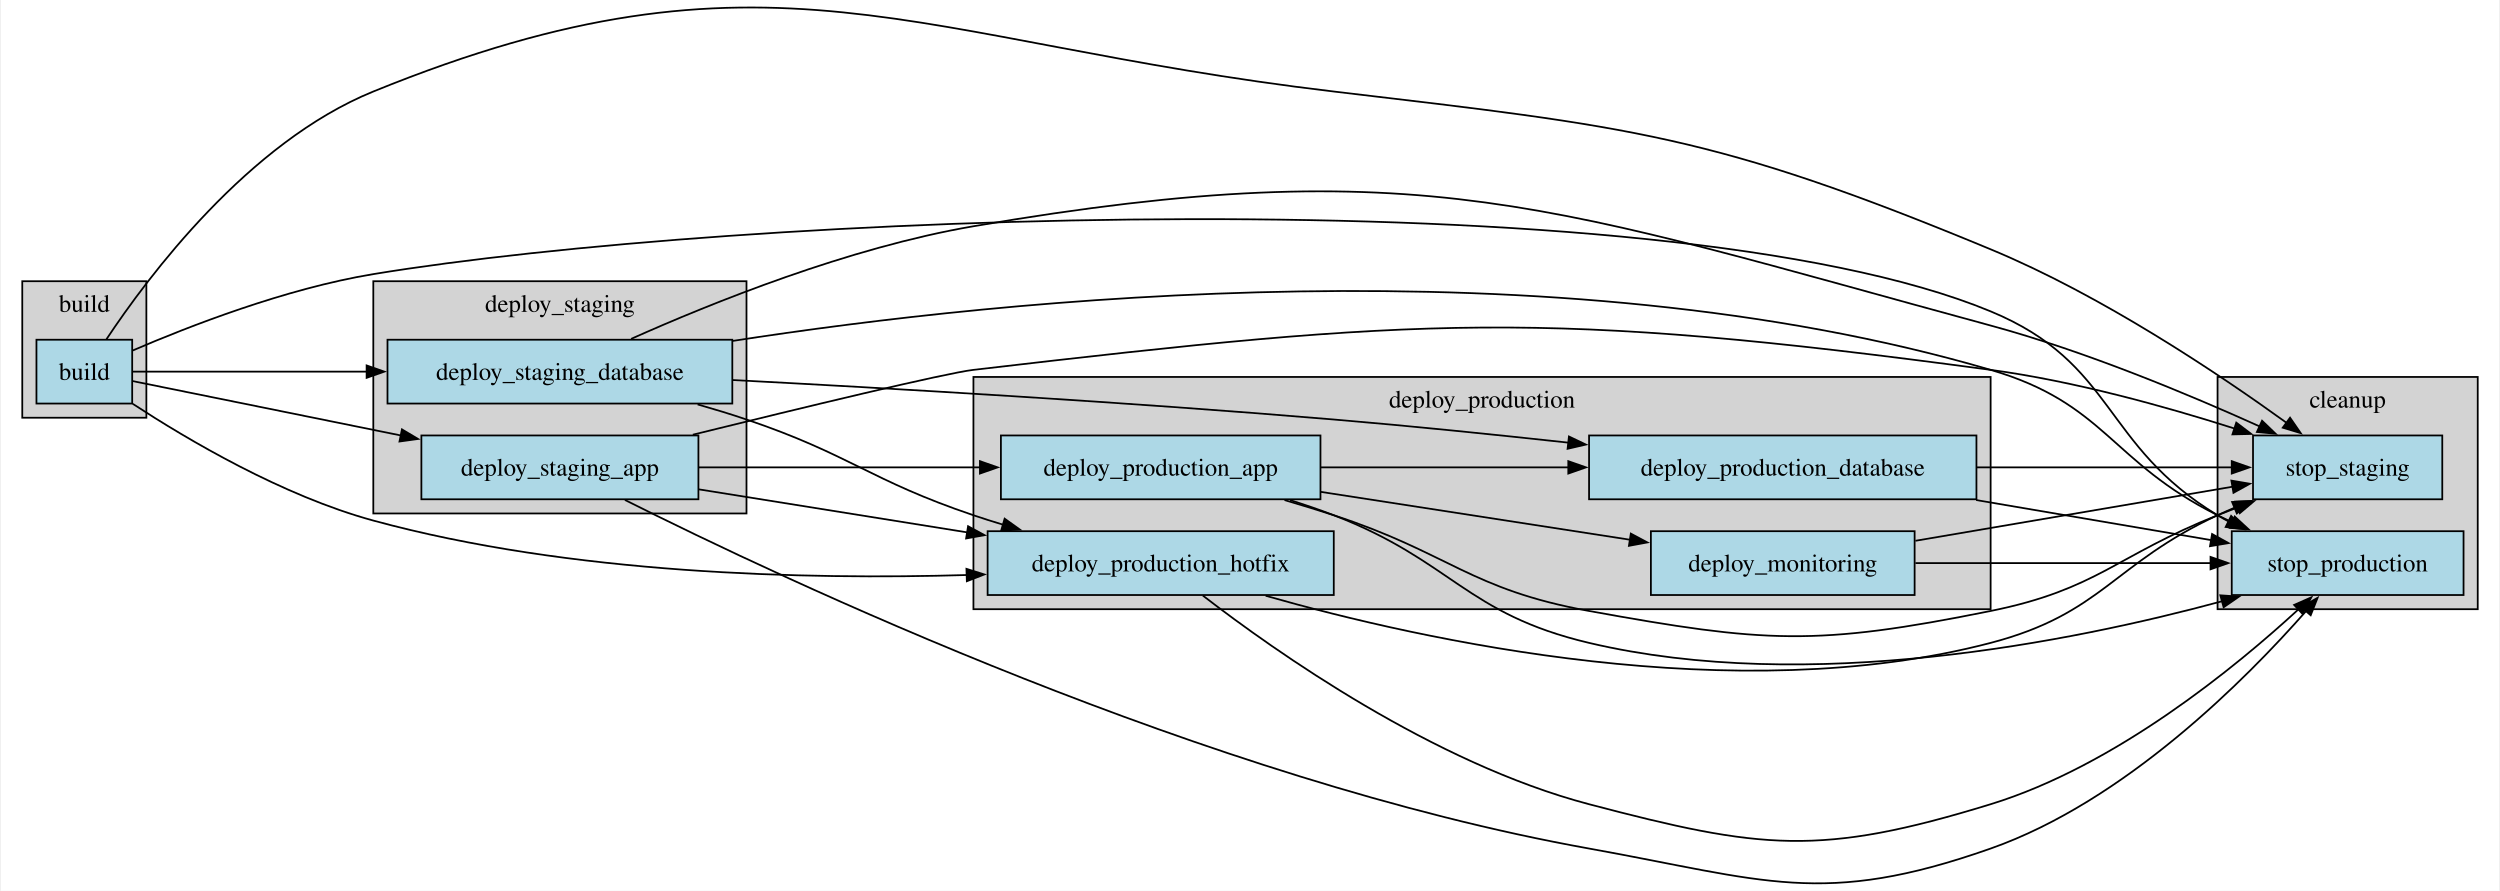
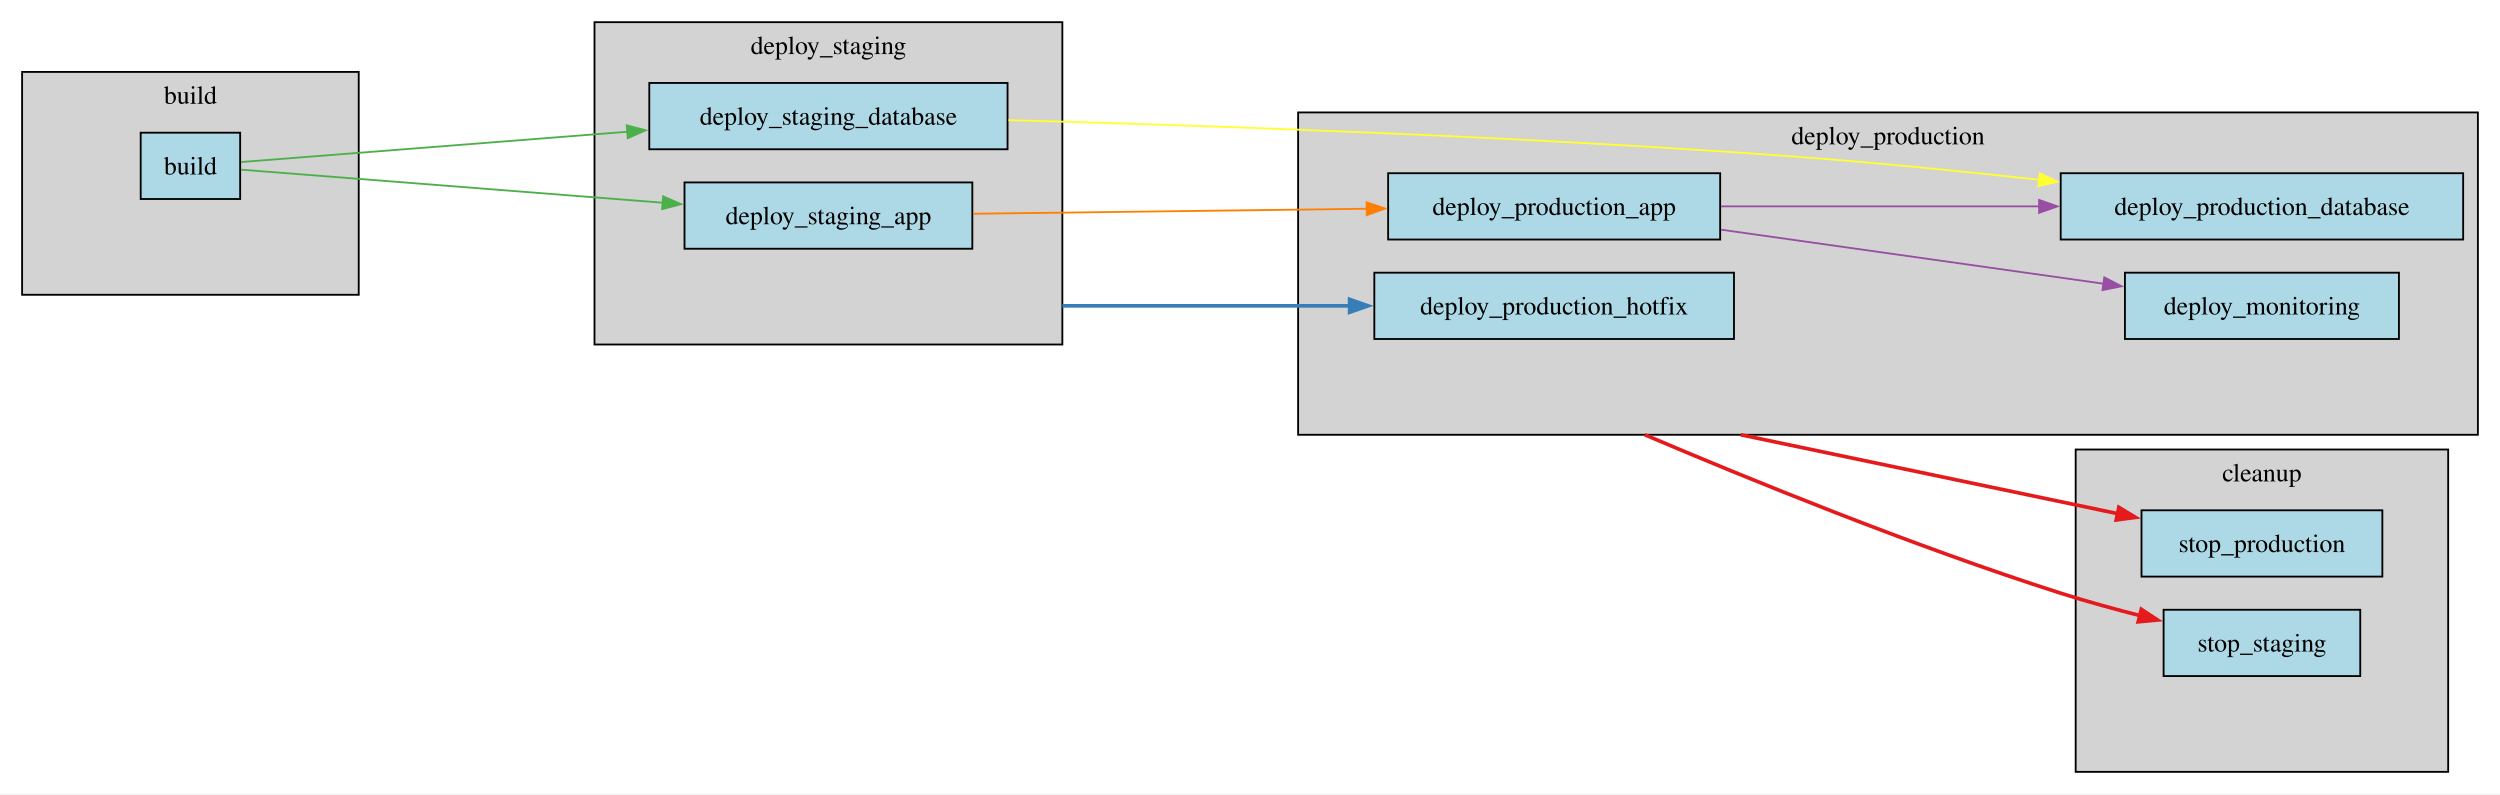
- <svg xmlns="http://www.w3.org/2000/svg" xmlns:xlink="http://www.w3.org/1999/xlink" width="1409pt" height="502pt" viewBox="0.00 0.00 1409.00 502.40">
-   <g id="graph0" class="graph" transform="scale(1 1) rotate(0) translate(4 498.4)">
-     <polygon fill="white" stroke="none" points="-4,4 -4,-498.4 1405,-498.4 1405,4 -4,4" />
+ <svg xmlns="http://www.w3.org/2000/svg" xmlns:xlink="http://www.w3.org/1999/xlink" width="1357pt" height="431pt" viewBox="0.00 0.00 1357.25 431.00">
+   <g id="graph0" class="graph" transform="scale(1 1) rotate(0) translate(4 427)">
+     <polygon fill="white" stroke="none" points="-4,4 -4,-427 1353.25,-427 1353.25,4 -4,4" />
    <g id="clust1" class="cluster">
-       <polygon fill="lightgrey" stroke="black" points="8,-262.78 8,-339.78 78,-339.78 78,-262.78 8,-262.78" />
-       <text text-anchor="middle" x="43" y="-322.48" font-family="Times,serif" font-size="14.00">build</text>
+       <polygon fill="lightgrey" stroke="black" points="8,-267 8,-388 190.75,-388 190.75,-267 8,-267" />
+       <text text-anchor="middle" x="99.38" y="-370.7" font-family="Times,serif" font-size="14.00">build</text>
    </g>
    <g id="clust2" class="cluster">
-       <polygon fill="lightgrey" stroke="black" points="206,-208.78 206,-339.78 416.5,-339.78 416.5,-208.78 206,-208.78" />
-       <text text-anchor="middle" x="311.25" y="-322.48" font-family="Times,serif" font-size="14.00">deploy_staging</text>
+       <polygon fill="lightgrey" stroke="black" points="318.75,-240 318.75,-415 572.75,-415 572.75,-240 318.75,-240" />
+       <text text-anchor="middle" x="445.75" y="-397.7" font-family="Times,serif" font-size="14.00">deploy_staging</text>
    </g>
    <g id="clust3" class="cluster">
-       <polygon fill="lightgrey" stroke="black" points="544.5,-154.78 544.5,-285.78 1118.25,-285.78 1118.25,-154.78 544.5,-154.78" />
-       <text text-anchor="middle" x="831.38" y="-268.48" font-family="Times,serif" font-size="14.00">deploy_production</text>
+       <polygon fill="lightgrey" stroke="black" points="700.75,-191 700.75,-366 1341.25,-366 1341.25,-191 700.75,-191" />
+       <text text-anchor="middle" x="1021" y="-348.7" font-family="Times,serif" font-size="14.00">deploy_production</text>
    </g>
    <g id="clust4" class="cluster">
-       <polygon fill="lightgrey" stroke="black" points="1246.25,-154.78 1246.25,-285.78 1393,-285.78 1393,-154.78 1246.25,-154.78" />
-       <text text-anchor="middle" x="1319.62" y="-268.48" font-family="Times,serif" font-size="14.00">cleanup</text>
+       <polygon fill="lightgrey" stroke="black" points="1122.88,-8 1122.88,-183 1325.12,-183 1325.12,-8 1122.88,-8" />
+       <text text-anchor="middle" x="1224" y="-165.7" font-family="Times,serif" font-size="14.00">cleanup</text>
    </g>
-     <g id="node1" class="node">
-       <g id="a_node1">
+     <g id="node2" class="node">
+       <g id="a_node2">
        <a xlink:title="---&#10;stage: build&#10;script:&#10;- echo &quot;Building application version ${DEPLOY_VERSION}&quot;&#10;- echo &quot;Build artifacts created&quot;&#10;- mkdir -p dist&#10;- echo &quot;app-${DEPLOY_VERSION}&quot; &gt; dist/app.tar.gz&#10;artifacts:&#10;  paths:&#10;  - dist/&#10;  expire_in: 1 hour&#10;">
-           <polygon fill="lightblue" stroke="black" points="70,-306.78 16,-306.78 16,-270.78 70,-270.78 70,-306.78" />
-           <text text-anchor="middle" x="43" y="-284.11" font-family="Times,serif" font-size="14.00">build</text>
+           <polygon fill="lightblue" stroke="black" points="126.38,-355 72.38,-355 72.38,-319 126.38,-319 126.38,-355" />
+           <text text-anchor="middle" x="99.38" y="-332.32" font-family="Times,serif" font-size="14.00">build</text>
        </a>
      </g>
    </g>
-     <g id="node2" class="node">
-       <g id="a_node2">
+     <g id="node4" class="node">
+       <g id="a_node4">
        <a xlink:title="---&#10;stage: deploy_staging&#10;resource_group: staging/deployment&#10;environment:&#10;  name: staging&#10;  url: https://staging.example.com&#10;  auto_stop_in: 1 day&#10;  on_stop: stop_staging&#10;script:&#10;- echo &quot;Deploying to staging environment&quot;&#10;- echo &quot;Resource group 'staging/deployment' ensures only one staging deploy at a time&quot;&#10;- sleep 2&#10;- echo &quot;Application deployed to staging&quot;&#10;- echo &quot;Environment URL: https://staging.example.com&quot;&#10;needs:&#10;- build&#10;">
-           <polygon fill="lightblue" stroke="black" points="389.38,-252.78 233.12,-252.78 233.12,-216.78 389.38,-216.78 389.38,-252.78" />
-           <text text-anchor="middle" x="311.25" y="-230.11" font-family="Times,serif" font-size="14.00">deploy_staging_app</text>
+           <polygon fill="lightblue" stroke="black" points="523.88,-328 367.62,-328 367.62,-292 523.88,-292 523.88,-328" />
+           <text text-anchor="middle" x="445.75" y="-305.32" font-family="Times,serif" font-size="14.00">deploy_staging_app</text>
        </a>
      </g>
    </g>
    <g id="edge1" class="edge">
-       <path fill="none" stroke="black" d="M70.01,-283.5C104.89,-276.43 168.56,-263.52 221.59,-252.76" />
-       <polygon fill="black" stroke="black" points="222.15,-256.22 231.25,-250.8 220.76,-249.36 222.15,-256.22" />
+       <path fill="none" stroke="#4daf4a" d="M126.83,-334.93C175.14,-331.14 279.68,-322.94 355.73,-316.98" />
+       <polygon fill="#4daf4a" stroke="#4daf4a" points="356,-320.47 365.7,-316.2 355.46,-313.49 356,-320.47" />
    </g>
-     <g id="node3" class="node">
-       <g id="a_node3">
+     <g id="node5" class="node">
+       <g id="a_node5">
        <a xlink:title="---&#10;stage: deploy_staging&#10;resource_group: staging/deployment&#10;environment:&#10;  name: staging&#10;  url: https://staging.example.com&#10;  auto_stop_in: 1 day&#10;script:&#10;- echo &quot;Deploying database migrations to staging&quot;&#10;- echo &quot;Waiting for staging/deployment resource group lock&quot;&#10;- sleep 2&#10;- echo &quot;Database migrations applied to staging&quot;&#10;needs:&#10;- build&#10;when: manual&#10;">
-           <polygon fill="lightblue" stroke="black" points="408.5,-306.78 214,-306.78 214,-270.78 408.5,-270.78 408.5,-306.78" />
-           <text text-anchor="middle" x="311.25" y="-284.11" font-family="Times,serif" font-size="14.00">deploy_staging_database</text>
+           <polygon fill="lightblue" stroke="black" points="543,-382 348.5,-382 348.5,-346 543,-346 543,-382" />
+           <text text-anchor="middle" x="445.75" y="-359.32" font-family="Times,serif" font-size="14.00">deploy_staging_database</text>
        </a>
      </g>
    </g>
    <g id="edge2" class="edge">
-       <path fill="none" stroke="black" d="M70.01,-288.78C100.79,-288.78 153.98,-288.78 202.5,-288.78" />
-       <polygon fill="black" stroke="black" points="202.23,-292.28 212.23,-288.78 202.23,-285.28 202.23,-292.28" />
+       <path fill="none" stroke="#4daf4a" d="M126.83,-339.07C171.24,-342.56 263.19,-349.77 336.83,-355.54" />
+       <polygon fill="#4daf4a" stroke="#4daf4a" points="336.26,-359 346.51,-356.3 336.81,-352.03 336.26,-359" />
    </g>
-     <g id="node6" class="node">
-       <g id="a_node6">
+     <g id="node9" class="node">
+       <g id="a_node9">
        <a xlink:title="---&#10;stage: deploy_production&#10;resource_group: production/deployment&#10;environment:&#10;  name: production&#10;  url: https://production.example.com&#10;script:&#10;- echo &quot;Deploying emergency hotfix to production&quot;&#10;- echo &quot;Must wait for production/deployment resource group&quot;&#10;- sleep 2&#10;- echo &quot;Hotfix deployed successfully&quot;&#10;when: manual&#10;only:&#10;- hotfix/*&#10;">
-           <polygon fill="lightblue" stroke="black" points="747.75,-198.78 552.5,-198.78 552.5,-162.78 747.75,-162.78 747.75,-198.78" />
-           <text text-anchor="middle" x="650.12" y="-176.11" font-family="Times,serif" font-size="14.00">deploy_production_hotfix</text>
+           <polygon fill="lightblue" stroke="black" points="937.38,-279 742.12,-279 742.12,-243 937.38,-243 937.38,-279" />
+           <text text-anchor="middle" x="839.75" y="-256.32" font-family="Times,serif" font-size="14.00">deploy_production_hotfix</text>
        </a>
      </g>
    </g>
    <g id="edge6" class="edge">
-       <path fill="none" stroke="black" d="M70.34,-270.61C101.25,-250.39 154.8,-218.74 206,-204.78 317.2,-174.46 449.76,-171.38 540.74,-174.06" />
-       <polygon fill="black" stroke="black" points="540.56,-177.55 550.67,-174.38 540.79,-170.56 540.56,-177.55" />
+       <path fill="none" stroke="#377eb8" stroke-width="2" d="M572.75,-261C623.49,-261 681.45,-261 730.28,-261" />
+       <polygon fill="#377eb8" stroke="#377eb8" stroke-width="2" points="728.7,-264.5 738.7,-261 728.7,-257.5 728.7,-264.5" />
+     </g>
+     <g id="node7" class="node">
+       <g id="a_node7">
+         <a xlink:title="---&#10;stage: deploy_production&#10;resource_group: production/deployment&#10;environment:&#10;  name: production&#10;  url: https://production.example.com&#10;  auto_stop_in: 30 days&#10;  on_stop: stop_production&#10;script:&#10;- echo &quot;Deploying to production environment&quot;&#10;- echo &quot;Resource group 'production/deployment' ensures safe production deploys&quot;&#10;- sleep 3&#10;- echo &quot;Application deployed to production&quot;&#10;- echo &quot;Environment URL: https://production.example.com&quot;&#10;needs:&#10;- deploy_staging_app&#10;when: manual&#10;only:&#10;- master&#10;- main&#10;">
+           <polygon fill="lightblue" stroke="black" points="929.88,-333 749.62,-333 749.62,-297 929.88,-297 929.88,-333" />
+           <text text-anchor="middle" x="839.75" y="-310.32" font-family="Times,serif" font-size="14.00">deploy_production_app</text>
+         </a>
+       </g>
+     </g>
+     <g id="edge3" class="edge">
+       <path fill="none" stroke="#ff7f00" d="M524.2,-310.99C585.47,-311.77 671.5,-312.87 738.11,-313.72" />
+       <polygon fill="#ff7f00" stroke="#ff7f00" points="737.91,-317.21 747.95,-313.84 738,-310.21 737.91,-317.21" />
    </g>
    <g id="node8" class="node">
      <g id="a_node8">
+         <a xlink:title="---&#10;stage: deploy_production&#10;resource_group: production/deployment&#10;environment:&#10;  name: production&#10;  url: https://production.example.com&#10;  auto_stop_in: 30 days&#10;script:&#10;- echo &quot;Deploying database migrations to production&quot;&#10;- echo &quot;Waiting for production/deployment resource group lock&quot;&#10;- sleep 3&#10;- echo &quot;Database migrations applied to production&quot;&#10;needs:&#10;- deploy_staging_database&#10;- deploy_production_app&#10;when: manual&#10;only:&#10;- master&#10;- main&#10;">
+           <polygon fill="lightblue" stroke="black" points="1333.25,-333 1114.75,-333 1114.75,-297 1333.25,-297 1333.25,-333" />
+           <text text-anchor="middle" x="1224" y="-310.32" font-family="Times,serif" font-size="14.00">deploy_production_database</text>
+         </a>
+       </g>
+     </g>
+     <g id="edge4" class="edge">
+       <path fill="none" stroke="#ffff33" d="M543.44,-361.81C648.67,-359 821.84,-353.08 970.75,-342 1014,-338.78 1061.3,-334.04 1103.14,-329.43" />
+       <polygon fill="#ffff33" stroke="#ffff33" points="1103.44,-332.92 1112.99,-328.34 1102.67,-325.96 1103.44,-332.92" />
+     </g>
+     <g id="node12" class="node">
+       <g id="a_node12">
        <a xlink:title="---&#10;stage: cleanup&#10;resource_group: staging/deployment&#10;environment:&#10;  name: staging&#10;  action: stop&#10;script:&#10;- echo &quot;Stopping staging environment&quot;&#10;- echo &quot;Cleaning up staging resources&quot;&#10;- sleep 1&#10;- echo &quot;Staging environment stopped&quot;&#10;when: manual&#10;">
-           <polygon fill="lightblue" stroke="black" points="1373,-252.78 1266.25,-252.78 1266.25,-216.78 1373,-216.78 1373,-252.78" />
-           <text text-anchor="middle" x="1319.62" y="-230.11" font-family="Times,serif" font-size="14.00">stop_staging</text>
+           <polygon fill="lightblue" stroke="black" points="1277.38,-96 1170.62,-96 1170.62,-60 1277.38,-60 1277.38,-96" />
+           <text text-anchor="middle" x="1224" y="-73.33" font-family="Times,serif" font-size="14.00">stop_staging</text>
+         </a>
+       </g>
+     </g>
+     <g id="edge7" class="edge">
+       <path fill="none" stroke="#e41a1c" stroke-width="2" d="M888.96,-191C943.17,-167.91 1034.16,-130.67 1114.75,-105 1129.02,-100.46 1144.54,-96.19 1159.25,-92.46" />
+       <polygon fill="#e41a1c" stroke="#e41a1c" stroke-width="2" points="1158.52,-96.25 1167.38,-90.44 1156.83,-89.46 1158.52,-96.25" />
+     </g>
+     <g id="node13" class="node">
+       <g id="a_node13">
+         <a xlink:title="---&#10;stage: cleanup&#10;resource_group: production/deployment&#10;environment:&#10;  name: production&#10;  action: stop&#10;script:&#10;- echo &quot;Stopping production environment&quot;&#10;- echo &quot;Cleaning up production resources&quot;&#10;- sleep 2&#10;- echo &quot;Production environment stopped&quot;&#10;when: manual&#10;only:&#10;- master&#10;- main&#10;">
+           <polygon fill="lightblue" stroke="black" points="1289.38,-150 1158.62,-150 1158.62,-114 1289.38,-114 1289.38,-150" />
+           <text text-anchor="middle" x="1224" y="-127.33" font-family="Times,serif" font-size="14.00">stop_production</text>
+         </a>
+       </g>
+     </g>
+     <g id="edge8" class="edge">
+       <path fill="none" stroke="#e41a1c" stroke-width="2" d="M941.08,-191C1005.62,-177.5 1088.15,-160.22 1147.21,-147.86" />
+       <polygon fill="#e41a1c" stroke="#e41a1c" stroke-width="2" points="1146.32,-151.62 1155.39,-146.15 1144.89,-144.77 1146.32,-151.62" />
+     </g>
+     <g id="edge5" class="edge">
+       <path fill="none" stroke="#984ea3" d="M930.37,-315C981.88,-315 1047.24,-315 1103.12,-315" />
+       <polygon fill="#984ea3" stroke="#984ea3" points="1103.02,-318.5 1113.02,-315 1103.02,-311.5 1103.02,-318.5" />
+     </g>
+     <g id="node10" class="node">
+       <g id="a_node10">
+         <a xlink:title="---&#10;stage: deploy_production&#10;resource_group: monitoring/deployment&#10;environment:&#10;  name: monitoring&#10;  url: https://monitoring.example.com&#10;  auto_stop_in: 7 days&#10;script:&#10;- echo &quot;Deploying monitoring stack&quot;&#10;- echo &quot;Resource group 'monitoring/deployment' separate from app deployments&quot;&#10;- sleep 1&#10;- echo &quot;Monitoring deployed&quot;&#10;needs:&#10;- deploy_production_app&#10;when: manual&#10;">
+           <polygon fill="lightblue" stroke="black" points="1298.38,-279 1149.62,-279 1149.62,-243 1298.38,-243 1298.38,-279" />
+           <text text-anchor="middle" x="1224" y="-256.32" font-family="Times,serif" font-size="14.00">deploy_monitoring</text>
        </a>
      </g>
    </g>
    <g id="edge9" class="edge">
-       <path fill="none" stroke="black" d="M55.48,-307.04C78.77,-342.13 135.4,-418.05 206,-446.78 429.02,-537.53 508.64,-475.1 747.75,-446.78 915.93,-426.86 961.82,-422.66 1118.25,-357.78 1180.99,-331.76 1246.83,-287.6 1285.23,-259.87" />
-       <polygon fill="black" stroke="black" points="1287.14,-262.81 1293.16,-254.09 1283.01,-257.16 1287.14,-262.81" />
-     </g>
-     <g id="node9" class="node">
-       <g id="a_node9">
-         <a xlink:title="---&#10;stage: cleanup&#10;resource_group: production/deployment&#10;environment:&#10;  name: production&#10;  action: stop&#10;script:&#10;- echo &quot;Stopping production environment&quot;&#10;- echo &quot;Cleaning up production resources&quot;&#10;- sleep 2&#10;- echo &quot;Production environment stopped&quot;&#10;when: manual&#10;only:&#10;- master&#10;- main&#10;">
-           <polygon fill="lightblue" stroke="black" points="1385,-198.78 1254.25,-198.78 1254.25,-162.78 1385,-162.78 1385,-198.78" />
-           <text text-anchor="middle" x="1319.62" y="-176.11" font-family="Times,serif" font-size="14.00">stop_production</text>
-         </a>
-       </g>
-     </g>
-     <g id="edge16" class="edge">
-       <path fill="none" stroke="black" d="M70.25,-300.69C101.74,-314.25 156.47,-335.6 206,-343.78 406.07,-376.82 930.93,-400.43 1118.25,-322.78 1188.9,-293.5 1180.83,-247.4 1246.25,-207.78 1248.27,-206.56 1250.35,-205.38 1252.47,-204.24" />
-       <polygon fill="black" stroke="black" points="1253.91,-207.43 1261.34,-199.87 1250.82,-201.15 1253.91,-207.43" />
-     </g>
-     <g id="node4" class="node">
-       <g id="a_node4">
-         <a xlink:title="---&#10;stage: deploy_production&#10;resource_group: production/deployment&#10;environment:&#10;  name: production&#10;  url: https://production.example.com&#10;  auto_stop_in: 30 days&#10;  on_stop: stop_production&#10;script:&#10;- echo &quot;Deploying to production environment&quot;&#10;- echo &quot;Resource group 'production/deployment' ensures safe production deploys&quot;&#10;- sleep 3&#10;- echo &quot;Application deployed to production&quot;&#10;- echo &quot;Environment URL: https://production.example.com&quot;&#10;needs:&#10;- deploy_staging_app&#10;when: manual&#10;only:&#10;- master&#10;- main&#10;">
-           <polygon fill="lightblue" stroke="black" points="740.25,-252.78 560,-252.78 560,-216.78 740.25,-216.78 740.25,-252.78" />
-           <text text-anchor="middle" x="650.12" y="-230.11" font-family="Times,serif" font-size="14.00">deploy_production_app</text>
-         </a>
-       </g>
-     </g>
-     <g id="edge3" class="edge">
-       <path fill="none" stroke="black" d="M389.54,-234.78C436.67,-234.78 497.43,-234.78 548.32,-234.78" />
-       <polygon fill="black" stroke="black" points="548.17,-238.28 558.17,-234.78 548.17,-231.28 548.17,-238.28" />
-     </g>
-     <g id="edge7" class="edge">
-       <path fill="none" stroke="black" d="M389.54,-222.39C434.41,-215.2 491.63,-206.03 540.93,-198.12" />
-       <polygon fill="black" stroke="black" points="541.48,-201.58 550.8,-196.54 540.37,-194.67 541.48,-201.58" />
-     </g>
-     <g id="edge10" class="edge">
-       <path fill="none" stroke="black" d="M386.23,-253.21C448.09,-268.47 528.68,-287.93 544.5,-289.78 797.78,-319.36 865.53,-323.83 1118.25,-289.78 1165.21,-283.45 1216.73,-269.14 1255.76,-256.7" />
-       <polygon fill="black" stroke="black" points="1256.81,-260.04 1265.25,-253.63 1254.65,-253.38 1256.81,-260.04" />
-     </g>
-     <g id="edge17" class="edge">
-       <path fill="none" stroke="black" d="M347.92,-216.4C436.82,-171.74 676.55,-58.42 891.75,-19.78 990.83,-1.99 1023.29,13.64 1118.25,-19.78 1194.05,-46.46 1262.35,-115.26 1296.2,-153.73" />
-       <polygon fill="black" stroke="black" points="1293.49,-155.94 1302.67,-161.21 1298.78,-151.36 1293.49,-155.94" />
-     </g>
-     <g id="node5" class="node">
-       <g id="a_node5">
-         <a xlink:title="---&#10;stage: deploy_production&#10;resource_group: production/deployment&#10;environment:&#10;  name: production&#10;  url: https://production.example.com&#10;  auto_stop_in: 30 days&#10;script:&#10;- echo &quot;Deploying database migrations to production&quot;&#10;- echo &quot;Waiting for production/deployment resource group lock&quot;&#10;- sleep 3&#10;- echo &quot;Database migrations applied to production&quot;&#10;needs:&#10;- deploy_staging_database&#10;- deploy_production_app&#10;when: manual&#10;only:&#10;- master&#10;- main&#10;">
-           <polygon fill="lightblue" stroke="black" points="1110.25,-252.78 891.75,-252.78 891.75,-216.78 1110.25,-216.78 1110.25,-252.78" />
-           <text text-anchor="middle" x="1001" y="-230.11" font-family="Times,serif" font-size="14.00">deploy_production_database</text>
-         </a>
-       </g>
-     </g>
-     <g id="edge4" class="edge">
-       <path fill="none" stroke="black" d="M408.77,-284.04C497.08,-279.4 631.32,-271.62 747.75,-261.78 790.97,-258.13 838.26,-253.29 880.1,-248.72" />
-       <polygon fill="black" stroke="black" points="880.4,-252.21 889.96,-247.64 879.63,-245.25 880.4,-252.21" />
-     </g>
-     <g id="edge8" class="edge">
-       <path fill="none" stroke="black" d="M388.92,-270.29C398.27,-267.63 407.65,-264.78 416.5,-261.78 474.99,-241.99 486.01,-227.55 544.5,-207.78 549.91,-205.95 555.52,-204.17 561.2,-202.46" />
-       <polygon fill="black" stroke="black" points="562.1,-205.85 570.72,-199.68 560.14,-199.13 562.1,-205.85" />
-     </g>
-     <g id="edge11" class="edge">
-       <path fill="none" stroke="black" d="M351.42,-307.25C396.73,-327.5 474.12,-358.72 544.5,-370.78 797.03,-414.05 870.98,-381.87 1118.25,-314.78 1171.68,-300.29 1230.2,-275.86 1270.13,-257.81" />
-       <polygon fill="black" stroke="black" points="1271.35,-261.1 1278.99,-253.76 1268.44,-254.73 1271.35,-261.1" />
-     </g>
-     <g id="edge18" class="edge">
-       <path fill="none" stroke="black" d="M408.7,-306.1C562.46,-329.92 870.99,-362.19 1118.25,-289.78 1183.09,-270.79 1185.81,-237.98 1246.25,-207.78 1248.97,-206.42 1251.77,-205.09 1254.62,-203.8" />
-       <polygon fill="black" stroke="black" points="1255.92,-207.05 1263.72,-199.87 1253.15,-200.62 1255.92,-207.05" />
-     </g>
-     <g id="edge5" class="edge">
-       <path fill="none" stroke="black" d="M740.52,-234.78C782.95,-234.78 834.27,-234.78 880.04,-234.78" />
-       <polygon fill="black" stroke="black" points="880.03,-238.28 890.03,-234.78 880.03,-231.28 880.03,-238.28" />
-     </g>
-     <g id="node7" class="node">
-       <g id="a_node7">
-         <a xlink:title="---&#10;stage: deploy_production&#10;resource_group: monitoring/deployment&#10;environment:&#10;  name: monitoring&#10;  url: https://monitoring.example.com&#10;  auto_stop_in: 7 days&#10;script:&#10;- echo &quot;Deploying monitoring stack&quot;&#10;- echo &quot;Resource group 'monitoring/deployment' separate from app deployments&quot;&#10;- sleep 1&#10;- echo &quot;Monitoring deployed&quot;&#10;needs:&#10;- deploy_production_app&#10;when: manual&#10;">
-           <polygon fill="lightblue" stroke="black" points="1075.38,-198.78 926.62,-198.78 926.62,-162.78 1075.38,-162.78 1075.38,-198.78" />
-           <text text-anchor="middle" x="1001" y="-176.11" font-family="Times,serif" font-size="14.00">deploy_monitoring</text>
-         </a>
-       </g>
-     </g>
-     <g id="edge23" class="edge">
-       <path fill="none" stroke="black" d="M740.52,-220.94C794.23,-212.63 862.2,-202.11 915.09,-193.92" />
-       <polygon fill="black" stroke="black" points="915.3,-197.43 924.64,-192.44 914.23,-190.52 915.3,-197.43" />
-     </g>
-     <g id="edge12" class="edge">
-       <path fill="none" stroke="black" d="M719.97,-216.33C729.34,-213.59 738.81,-210.7 747.75,-207.78 812.73,-186.56 824.49,-165.98 891.75,-153.78 990.8,-135.82 1019.58,-133.82 1118.25,-153.78 1178.77,-166.02 1188.87,-184.99 1246.25,-207.78 1250.02,-209.28 1253.92,-210.8 1257.85,-212.32" />
-       <polygon fill="black" stroke="black" points="1256.29,-215.47 1266.88,-215.78 1258.79,-208.93 1256.29,-215.47" />
-     </g>
-     <g id="edge19" class="edge">
-       <path fill="none" stroke="black" d="M723.12,-216.31C731.5,-213.68 739.87,-210.82 747.75,-207.78 814.51,-182.04 822.11,-152.22 891.75,-135.78 1015.43,-106.58 1163.75,-136.25 1249,-159.32" />
-       <polygon fill="black" stroke="black" points="1247.81,-162.62 1258.38,-161.9 1249.67,-155.87 1247.81,-162.62" />
-     </g>
-     <g id="edge13" class="edge">
-       <path fill="none" stroke="black" d="M1110.52,-234.78C1158.47,-234.78 1213.19,-234.78 1254.49,-234.78" />
-       <polygon fill="black" stroke="black" points="1254.25,-238.28 1264.25,-234.78 1254.25,-231.28 1254.25,-238.28" />
-     </g>
-     <g id="edge20" class="edge">
-       <path fill="none" stroke="black" d="M1110.08,-216.35C1153.71,-208.91 1203.01,-200.5 1242.73,-193.73" />
-       <polygon fill="black" stroke="black" points="1243.16,-197.2 1252.43,-192.07 1241.99,-190.3 1243.16,-197.2" />
-     </g>
-     <g id="edge14" class="edge">
-       <path fill="none" stroke="black" d="M709.33,-162.36C798.74,-136.91 974.61,-98.15 1118.25,-135.78 1181.39,-152.32 1187.05,-180.29 1246.25,-207.78 1249.37,-209.23 1252.6,-210.66 1255.87,-212.06" />
-       <polygon fill="black" stroke="black" points="1254.45,-215.26 1265.03,-215.84 1257.12,-208.79 1254.45,-215.26" />
-     </g>
-     <g id="edge21" class="edge">
-       <path fill="none" stroke="black" d="M673.92,-162.45C714.68,-130.99 804.04,-67.85 891.75,-44.78 989.1,-19.17 1022.02,-15.21 1118.25,-44.78 1188.57,-66.39 1256.37,-121.99 1292.24,-155.03" />
-       <polygon fill="black" stroke="black" points="1289.44,-157.2 1299.14,-161.47 1294.22,-152.09 1289.44,-157.2" />
-     </g>
-     <g id="edge15" class="edge">
-       <path fill="none" stroke="black" d="M1075.83,-193.37C1130.14,-202.64 1203.21,-215.1 1254.96,-223.92" />
-       <polygon fill="black" stroke="black" points="1254.05,-227.32 1264.49,-225.55 1255.22,-220.42 1254.05,-227.32" />
-     </g>
-     <g id="edge22" class="edge">
-       <path fill="none" stroke="black" d="M1075.83,-180.78C1125.85,-180.78 1191.76,-180.78 1242.29,-180.78" />
-       <polygon fill="black" stroke="black" points="1242.29,-184.28 1252.29,-180.78 1242.29,-177.28 1242.29,-184.28" />
+       <path fill="none" stroke="#984ea3" d="M930.37,-302.34C993.11,-293.48 1076.4,-281.71 1138.08,-273" />
+       <polygon fill="#984ea3" stroke="#984ea3" points="1138.42,-276.48 1147.83,-271.62 1137.44,-269.55 1138.42,-276.48" />
    </g>
  </g>
</svg>
